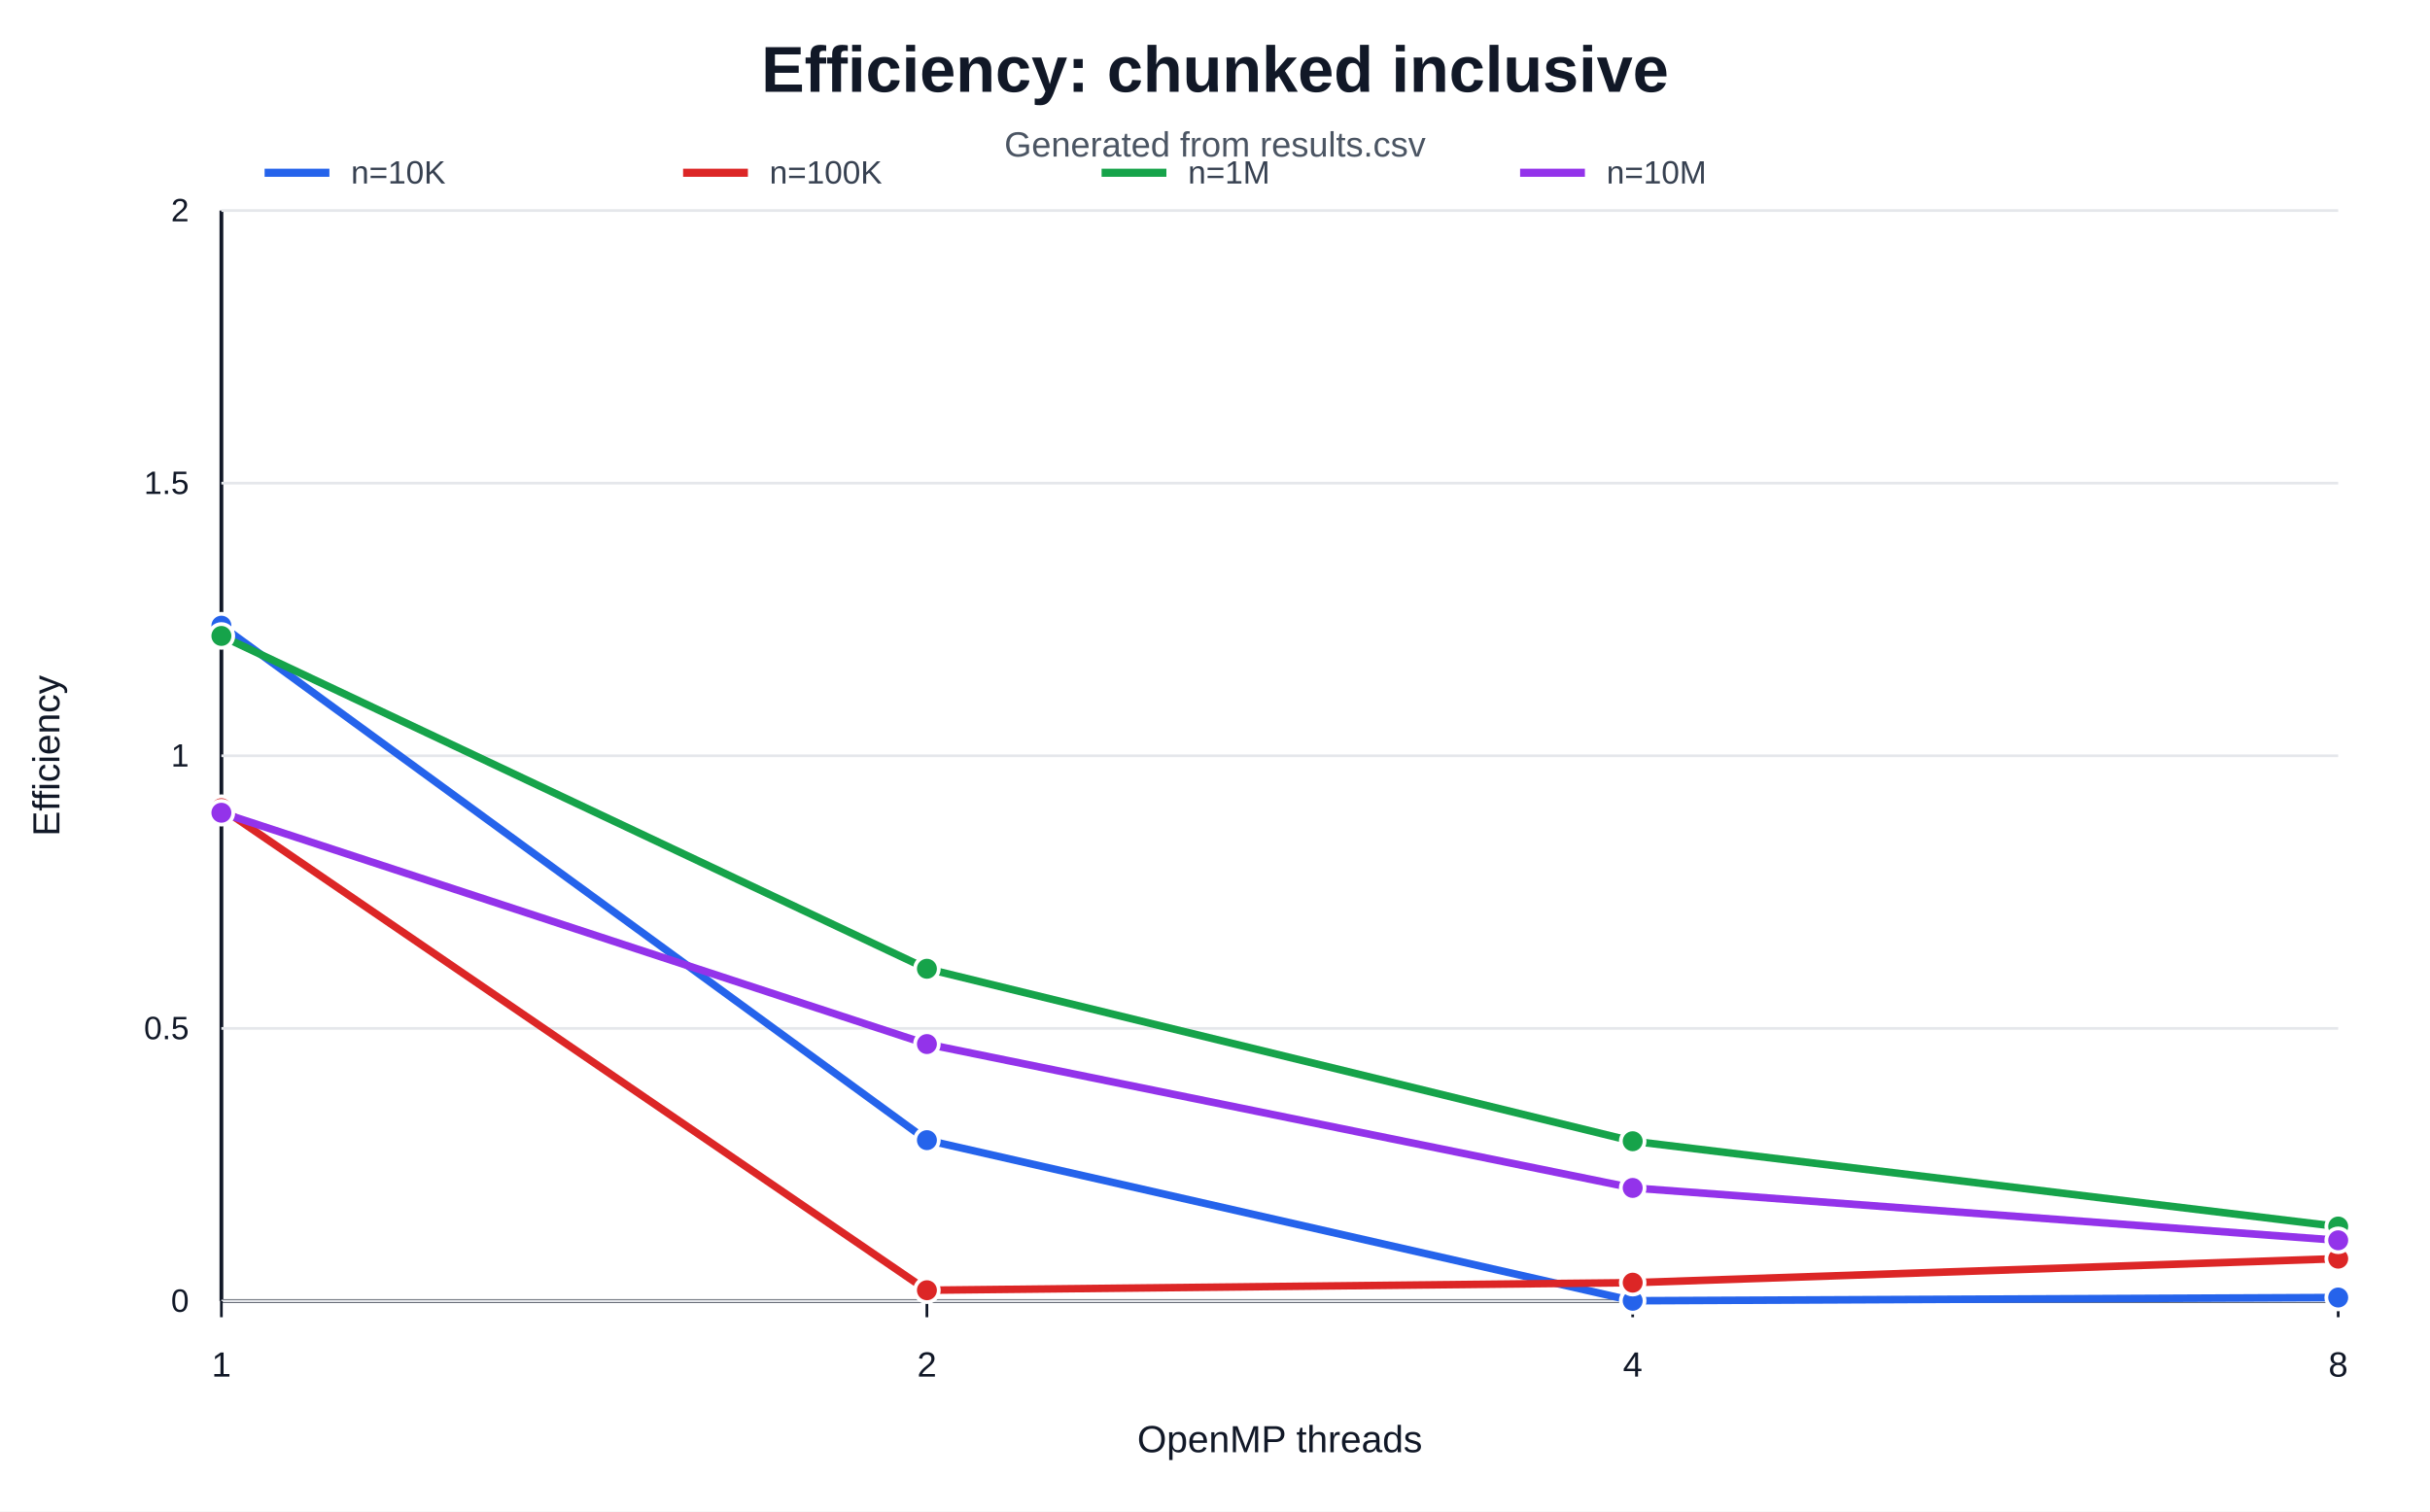
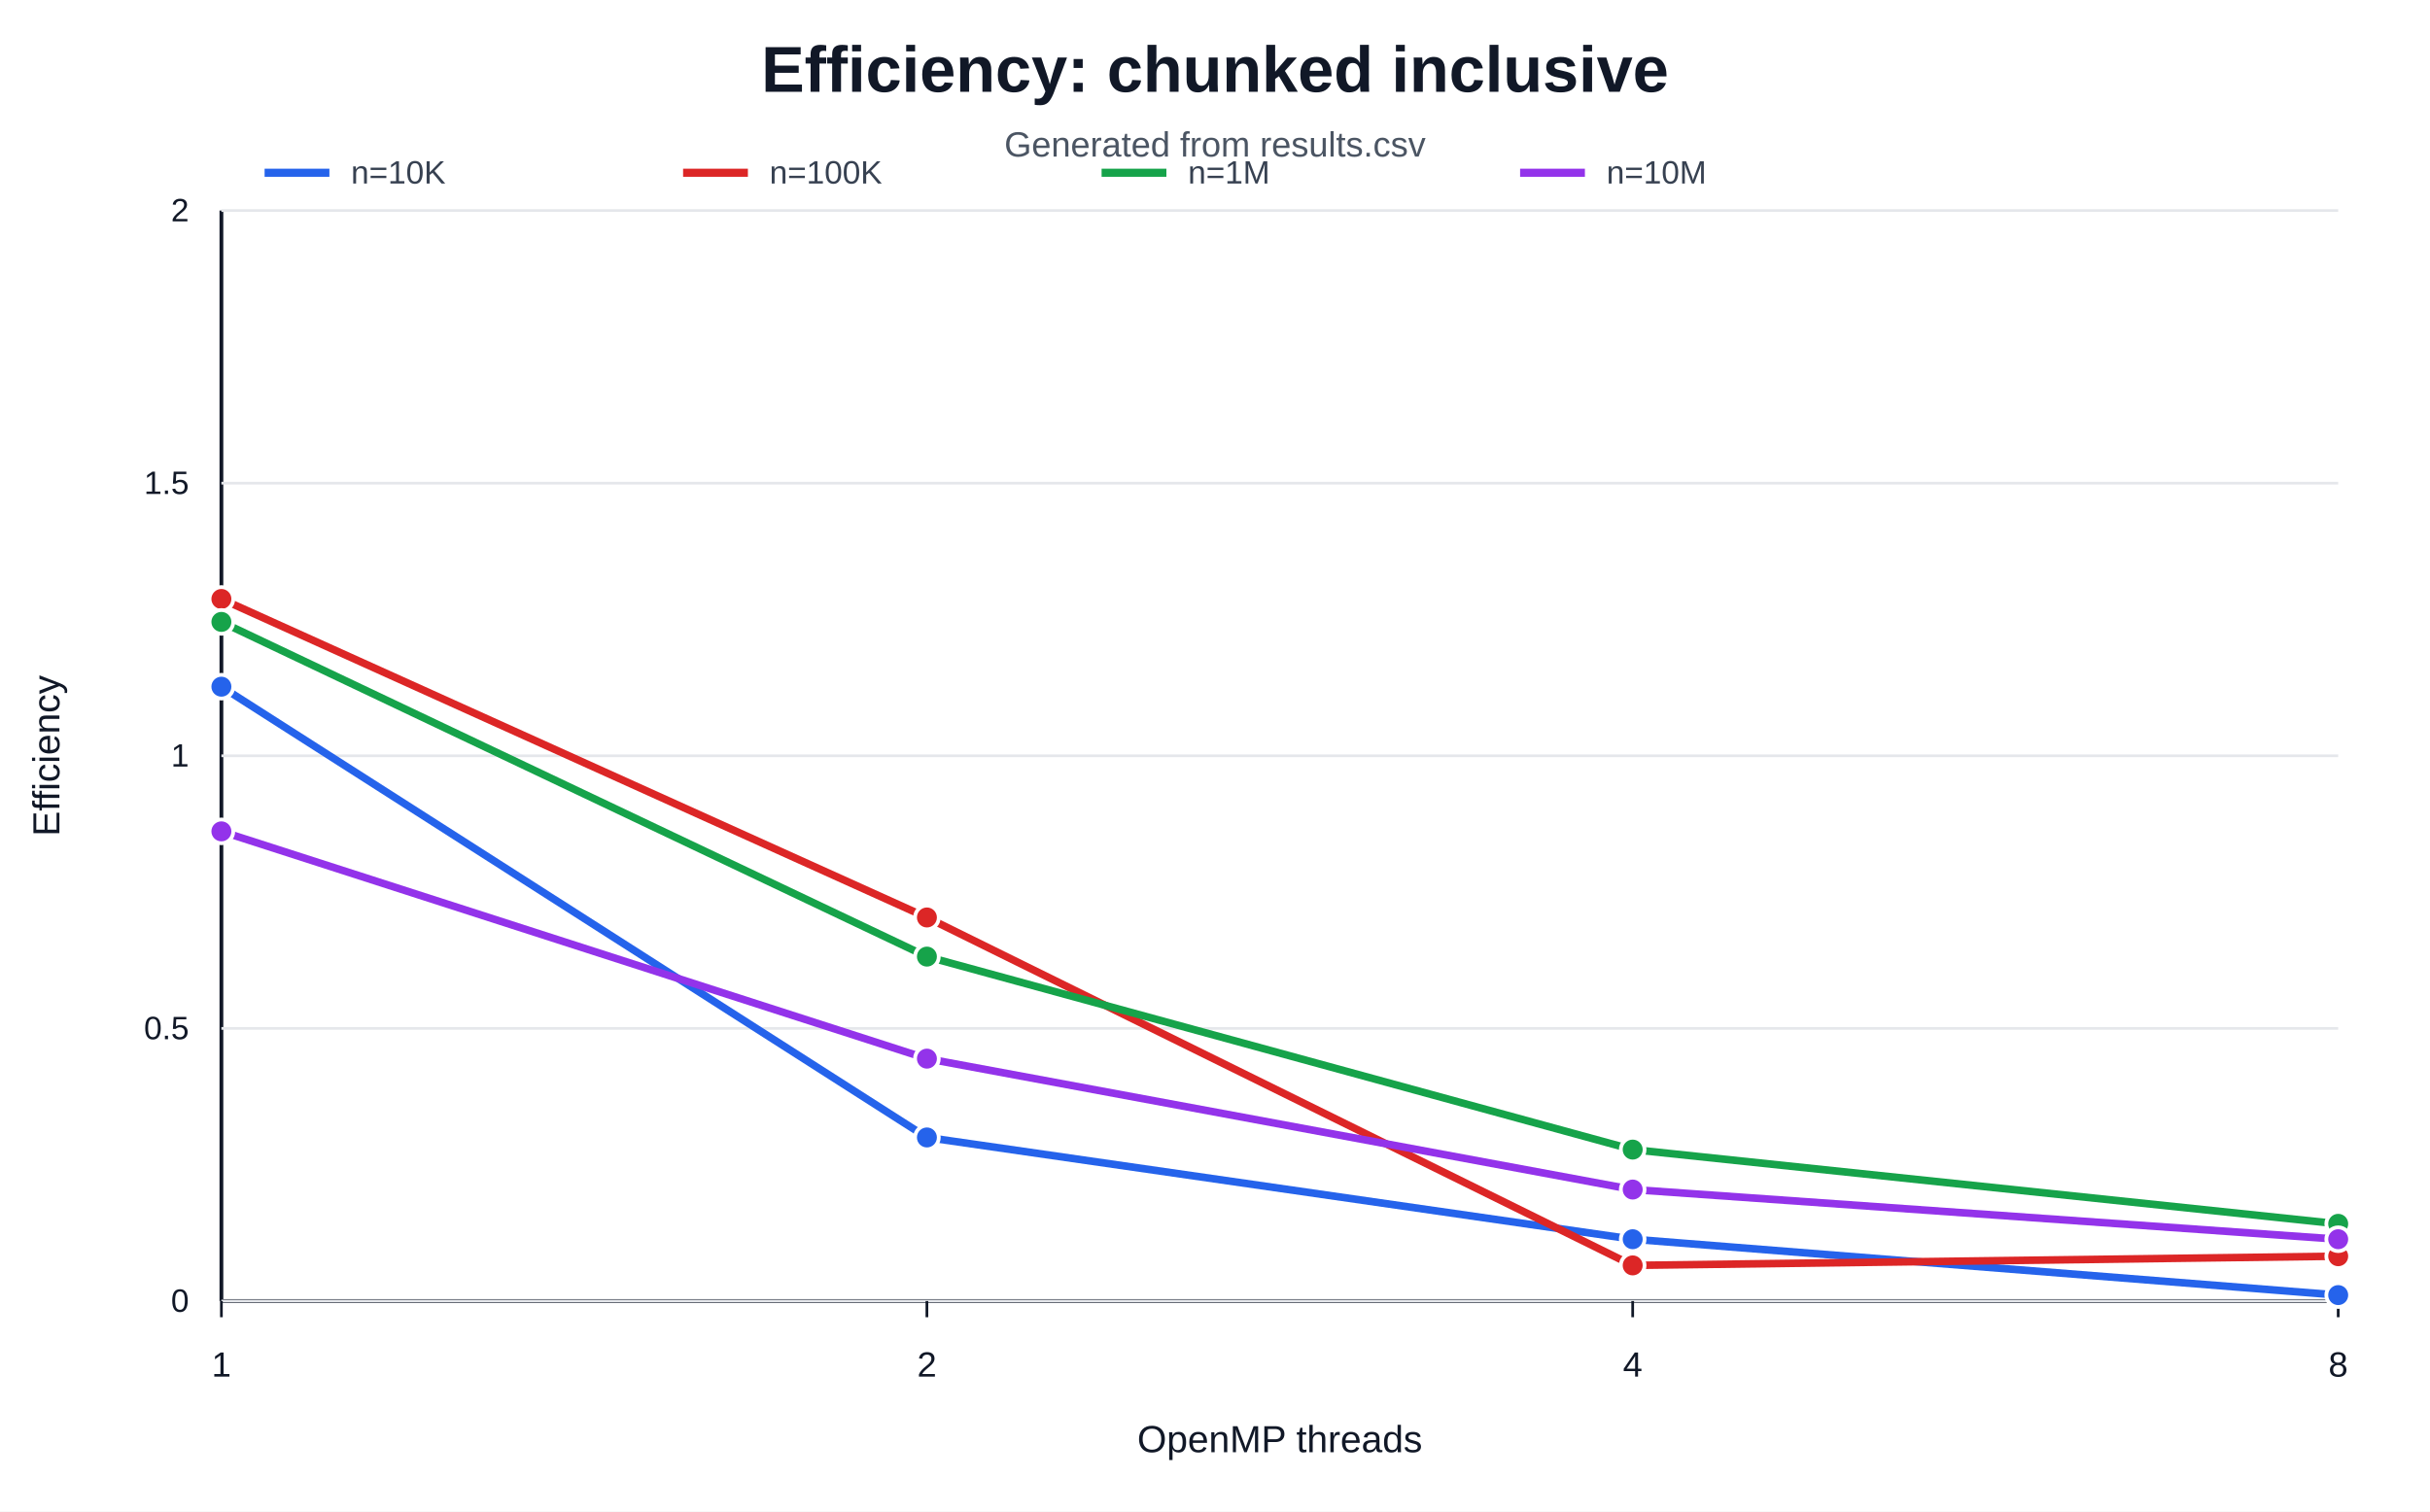
<svg xmlns="http://www.w3.org/2000/svg" width="900" height="560" viewBox="0 0 900 560">
  <rect width="100%" height="100%" fill="#ffffff" />
  <text x="450.0" y="34.0" text-anchor="middle" font-family="Arial, sans-serif" font-size="24" font-weight="700" fill="#111827">Efficiency: chunked inclusive</text>
  <text x="450.0" y="58.0" text-anchor="middle" font-family="Arial, sans-serif" font-size="13" font-weight="400" fill="#4b5563">Generated from results.csv</text>
  <line x1="82" y1="78" x2="82" y2="482" stroke="#111827" stroke-width="1.4" />
  <line x1="82" y1="482" x2="866" y2="482" stroke="#111827" stroke-width="1.4" />
  <line x1="82" y1="482.0" x2="866" y2="482.0" stroke="#e5e7eb" stroke-width="1" />
  <text x="70.0" y="486.0" text-anchor="end" font-family="Arial, sans-serif" font-size="12" font-weight="400" fill="#111827">0</text>
  <line x1="82" y1="381.0" x2="866" y2="381.0" stroke="#e5e7eb" stroke-width="1" />
  <text x="70.0" y="385.0" text-anchor="end" font-family="Arial, sans-serif" font-size="12" font-weight="400" fill="#111827">0.5</text>
  <line x1="82" y1="280.0" x2="866" y2="280.0" stroke="#e5e7eb" stroke-width="1" />
  <text x="70.0" y="284.0" text-anchor="end" font-family="Arial, sans-serif" font-size="12" font-weight="400" fill="#111827">1</text>
  <line x1="82" y1="179.0" x2="866" y2="179.0" stroke="#e5e7eb" stroke-width="1" />
  <text x="70.0" y="183.0" text-anchor="end" font-family="Arial, sans-serif" font-size="12" font-weight="400" fill="#111827">1.5</text>
  <line x1="82" y1="78.0" x2="866" y2="78.0" stroke="#e5e7eb" stroke-width="1" />
  <text x="70.0" y="82.0" text-anchor="end" font-family="Arial, sans-serif" font-size="12" font-weight="400" fill="#111827">2</text>
  <line x1="82.0" y1="482" x2="82.0" y2="488" stroke="#111827" stroke-width="1" />
  <text x="82.0" y="510.0" text-anchor="middle" font-family="Arial, sans-serif" font-size="13" font-weight="400" fill="#111827">1</text>
  <line x1="343.3" y1="482" x2="343.3" y2="488" stroke="#111827" stroke-width="1" />
  <text x="343.3" y="510.0" text-anchor="middle" font-family="Arial, sans-serif" font-size="13" font-weight="400" fill="#111827">2</text>
  <line x1="604.7" y1="482" x2="604.7" y2="488" stroke="#111827" stroke-width="1" />
  <text x="604.7" y="510.0" text-anchor="middle" font-family="Arial, sans-serif" font-size="13" font-weight="400" fill="#111827">4</text>
  <line x1="866.0" y1="482" x2="866.0" y2="488" stroke="#111827" stroke-width="1" />
  <text x="866.0" y="510.0" text-anchor="middle" font-family="Arial, sans-serif" font-size="13" font-weight="400" fill="#111827">8</text>
  <text x="474.0" y="538.0" text-anchor="middle" font-family="Arial, sans-serif" font-size="14" font-weight="400" fill="#111827">OpenMP threads</text>
  <text x="22" y="280.0" text-anchor="middle" font-family="Arial, sans-serif" font-size="14" fill="#111827" transform="rotate(-90 22 280.0)">Efficiency</text>
-   <path d="M 82.0 231.8 L 343.3 422.4 L 604.7 481.9 L 866.0 480.7" fill="none" stroke="#2563eb" stroke-width="2.8" stroke-linejoin="round" stroke-linecap="round" />
-   <circle cx="82.0" cy="231.8" r="4.4" fill="#2563eb" stroke="#ffffff" stroke-width="1.4" />
-   <circle cx="343.3" cy="422.4" r="4.4" fill="#2563eb" stroke="#ffffff" stroke-width="1.4" />
-   <circle cx="604.7" cy="481.9" r="4.4" fill="#2563eb" stroke="#ffffff" stroke-width="1.4" />
-   <circle cx="866.0" cy="480.7" r="4.4" fill="#2563eb" stroke="#ffffff" stroke-width="1.4" />
+   <path d="M 82.0 254.4 L 343.3 421.4 L 604.7 459.1 L 866.0 479.8" fill="none" stroke="#2563eb" stroke-width="2.8" stroke-linejoin="round" stroke-linecap="round" />
+   <circle cx="82.0" cy="254.4" r="4.4" fill="#2563eb" stroke="#ffffff" stroke-width="1.4" />
+   <circle cx="343.3" cy="421.4" r="4.4" fill="#2563eb" stroke="#ffffff" stroke-width="1.4" />
+   <circle cx="604.7" cy="459.1" r="4.4" fill="#2563eb" stroke="#ffffff" stroke-width="1.4" />
+   <circle cx="866.0" cy="479.8" r="4.4" fill="#2563eb" stroke="#ffffff" stroke-width="1.4" />
  <line x1="98" y1="64" x2="122" y2="64" stroke="#2563eb" stroke-width="3" />
  <text x="130.0" y="68.0" text-anchor="start" font-family="Arial, sans-serif" font-size="12" font-weight="400" fill="#374151">n=10K</text>
-   <path d="M 82.0 299.4 L 343.3 478.0 L 604.7 475.2 L 866.0 466.3" fill="none" stroke="#dc2626" stroke-width="2.8" stroke-linejoin="round" stroke-linecap="round" />
-   <circle cx="82.0" cy="299.4" r="4.4" fill="#dc2626" stroke="#ffffff" stroke-width="1.4" />
-   <circle cx="343.3" cy="478.0" r="4.4" fill="#dc2626" stroke="#ffffff" stroke-width="1.4" />
-   <circle cx="604.7" cy="475.2" r="4.4" fill="#dc2626" stroke="#ffffff" stroke-width="1.4" />
-   <circle cx="866.0" cy="466.3" r="4.4" fill="#dc2626" stroke="#ffffff" stroke-width="1.4" />
+   <path d="M 82.0 221.9 L 343.3 339.9 L 604.7 468.8 L 866.0 465.4" fill="none" stroke="#dc2626" stroke-width="2.8" stroke-linejoin="round" stroke-linecap="round" />
+   <circle cx="82.0" cy="221.9" r="4.4" fill="#dc2626" stroke="#ffffff" stroke-width="1.4" />
+   <circle cx="343.3" cy="339.9" r="4.4" fill="#dc2626" stroke="#ffffff" stroke-width="1.4" />
+   <circle cx="604.7" cy="468.8" r="4.4" fill="#dc2626" stroke="#ffffff" stroke-width="1.4" />
+   <circle cx="866.0" cy="465.4" r="4.4" fill="#dc2626" stroke="#ffffff" stroke-width="1.4" />
  <line x1="253" y1="64" x2="277" y2="64" stroke="#dc2626" stroke-width="3" />
  <text x="285.0" y="68.0" text-anchor="start" font-family="Arial, sans-serif" font-size="12" font-weight="400" fill="#374151">n=100K</text>
-   <path d="M 82.0 235.6 L 343.3 358.9 L 604.7 422.8 L 866.0 454.4" fill="none" stroke="#16a34a" stroke-width="2.8" stroke-linejoin="round" stroke-linecap="round" />
-   <circle cx="82.0" cy="235.6" r="4.4" fill="#16a34a" stroke="#ffffff" stroke-width="1.4" />
-   <circle cx="343.3" cy="358.9" r="4.4" fill="#16a34a" stroke="#ffffff" stroke-width="1.4" />
-   <circle cx="604.7" cy="422.8" r="4.4" fill="#16a34a" stroke="#ffffff" stroke-width="1.4" />
-   <circle cx="866.0" cy="454.4" r="4.4" fill="#16a34a" stroke="#ffffff" stroke-width="1.4" />
+   <path d="M 82.0 230.4 L 343.3 354.4 L 604.7 425.9 L 866.0 453.4" fill="none" stroke="#16a34a" stroke-width="2.8" stroke-linejoin="round" stroke-linecap="round" />
+   <circle cx="82.0" cy="230.4" r="4.4" fill="#16a34a" stroke="#ffffff" stroke-width="1.4" />
+   <circle cx="343.3" cy="354.4" r="4.4" fill="#16a34a" stroke="#ffffff" stroke-width="1.4" />
+   <circle cx="604.7" cy="425.9" r="4.4" fill="#16a34a" stroke="#ffffff" stroke-width="1.4" />
+   <circle cx="866.0" cy="453.4" r="4.4" fill="#16a34a" stroke="#ffffff" stroke-width="1.4" />
  <line x1="408" y1="64" x2="432" y2="64" stroke="#16a34a" stroke-width="3" />
  <text x="440.0" y="68.0" text-anchor="start" font-family="Arial, sans-serif" font-size="12" font-weight="400" fill="#374151">n=1M</text>
-   <path d="M 82.0 301.1 L 343.3 386.8 L 604.7 440.1 L 866.0 459.5" fill="none" stroke="#9333ea" stroke-width="2.8" stroke-linejoin="round" stroke-linecap="round" />
-   <circle cx="82.0" cy="301.1" r="4.4" fill="#9333ea" stroke="#ffffff" stroke-width="1.4" />
-   <circle cx="343.3" cy="386.8" r="4.4" fill="#9333ea" stroke="#ffffff" stroke-width="1.4" />
-   <circle cx="604.7" cy="440.1" r="4.4" fill="#9333ea" stroke="#ffffff" stroke-width="1.4" />
-   <circle cx="866.0" cy="459.5" r="4.4" fill="#9333ea" stroke="#ffffff" stroke-width="1.4" />
+   <path d="M 82.0 308.0 L 343.3 392.2 L 604.7 440.7 L 866.0 459.1" fill="none" stroke="#9333ea" stroke-width="2.8" stroke-linejoin="round" stroke-linecap="round" />
+   <circle cx="82.0" cy="308.0" r="4.4" fill="#9333ea" stroke="#ffffff" stroke-width="1.4" />
+   <circle cx="343.3" cy="392.2" r="4.4" fill="#9333ea" stroke="#ffffff" stroke-width="1.4" />
+   <circle cx="604.7" cy="440.7" r="4.4" fill="#9333ea" stroke="#ffffff" stroke-width="1.4" />
+   <circle cx="866.0" cy="459.1" r="4.4" fill="#9333ea" stroke="#ffffff" stroke-width="1.4" />
  <line x1="563" y1="64" x2="587" y2="64" stroke="#9333ea" stroke-width="3" />
  <text x="595.0" y="68.0" text-anchor="start" font-family="Arial, sans-serif" font-size="12" font-weight="400" fill="#374151">n=10M</text>
</svg>
